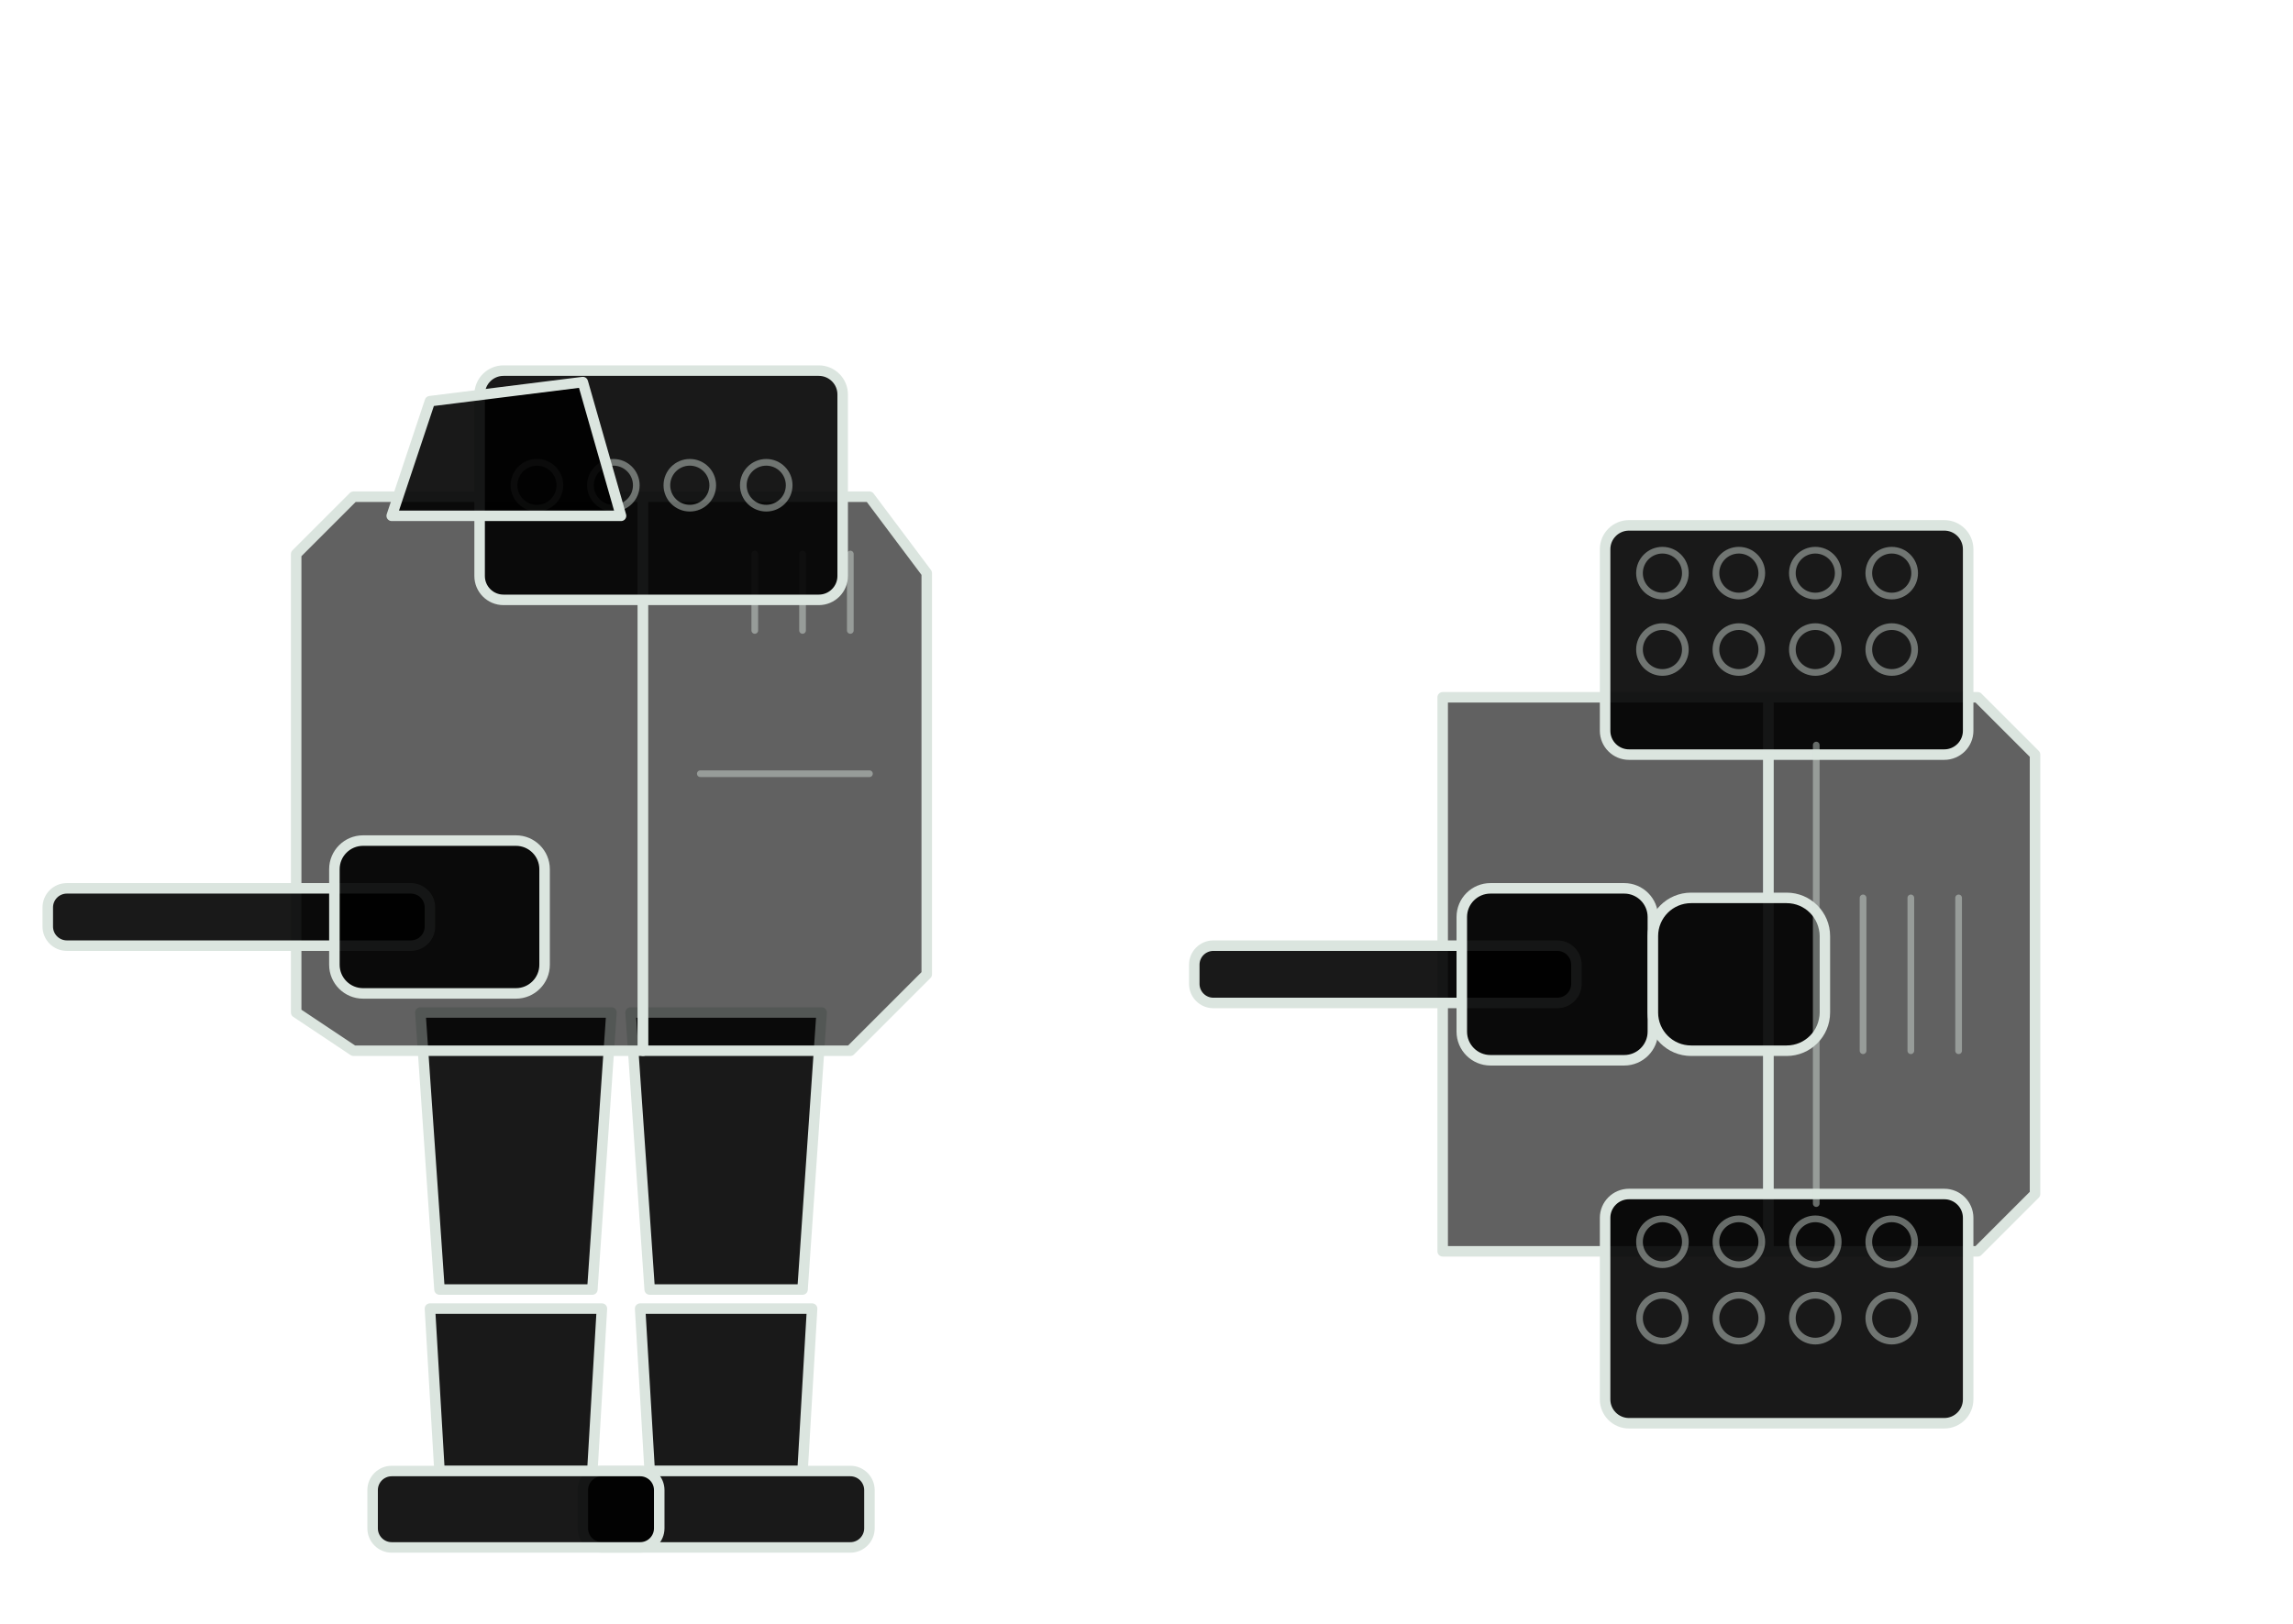
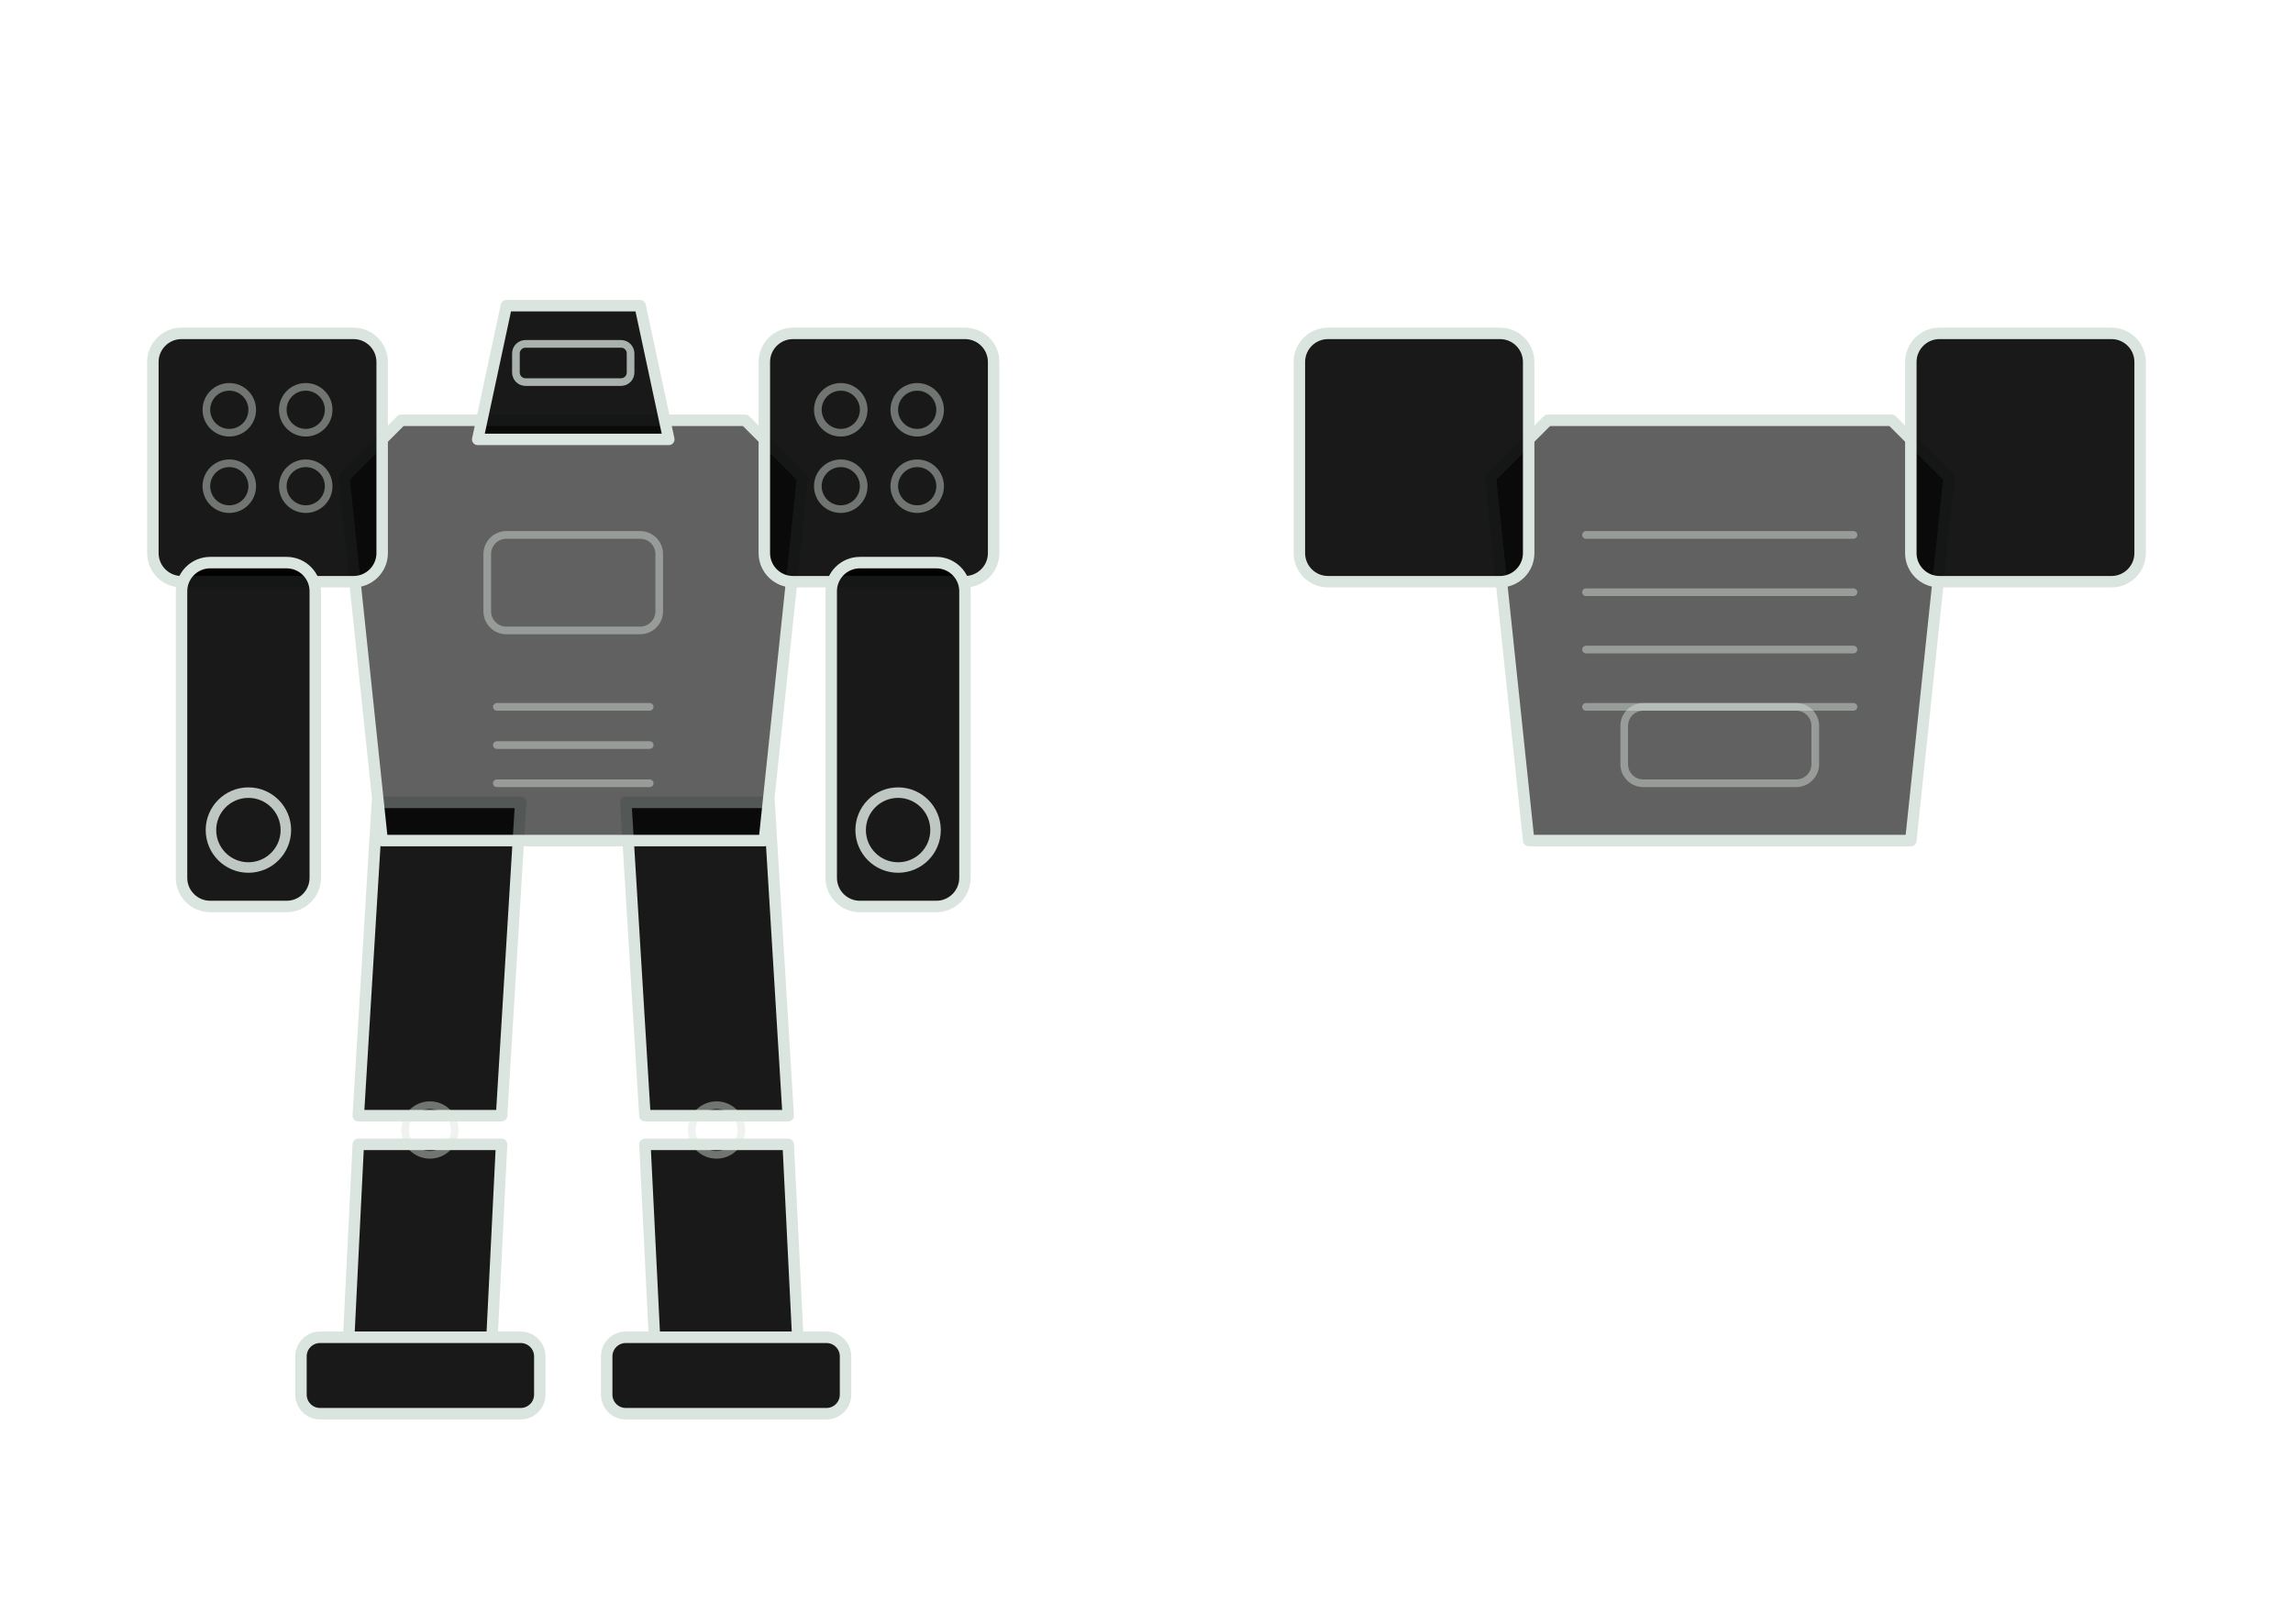
<svg xmlns="http://www.w3.org/2000/svg" viewBox="0 0 240 170">
-   <g id="part-LEGS" fill="currentColor" fill-opacity=".9" stroke="#dbe5df" stroke-width="1.1" stroke-linejoin="round">
-     <polygon points="66,106 86,106 84,135 68,135" />
-     <polygon points="67,137 85,137 84,154 68,154" />
-     <rect x="61" y="154" width="30" height="8" rx="2" />
+   <g id="part-LEGS" fill="currentColor" fill-opacity=".9" stroke="#dbe5df" stroke-width="1.2" stroke-linejoin="round">
+     <polygon points="39.5,84 54.5,84 52.5,116.8 37.5,116.8" />
+     <polygon points="37.5,119.8 52.5,119.8 51.5,140 36.5,140" />
+     <rect x="31.5" y="140" width="25" height="8" rx="2" />
  </g>
-   <g id="part-LEGS" fill="currentColor" fill-opacity=".9" stroke="#dbe5df" stroke-width="1.1" stroke-linejoin="round">
-     <polygon points="44,106 64,106 62,135 46,135" />
-     <polygon points="45,137 63,137 62,154 46,154" />
-     <rect x="39" y="154" width="30" height="8" rx="2" />
+   <g fill="none" stroke="#dbe5df" stroke-opacity=".45" stroke-width=".8" stroke-linecap="round" stroke-linejoin="round">
+     <circle cx="45" cy="118.3" r="2.6" />
  </g>
-   <g id="part-TORSO" fill="currentColor" fill-opacity=".62" stroke="#dbe5df" stroke-width="1.1" stroke-linejoin="round">
-     <polygon points="31,106 31,58 37,52 67.3,52 67.3,110 37,110" />
+   <g id="part-LEGS" fill="currentColor" fill-opacity=".9" stroke="#dbe5df" stroke-width="1.2" stroke-linejoin="round">
+     <polygon points="65.5,84 80.5,84 82.5,116.8 67.5,116.8" />
+     <polygon points="67.5,119.8 82.5,119.8 83.5,140 68.5,140" />
+     <rect x="63.5" y="140" width="25" height="8" rx="2" />
  </g>
-   <g id="part-TORSO_REAR" fill="currentColor" fill-opacity=".62" stroke="#dbe5df" stroke-width="1.1" stroke-linejoin="round">
-     <polygon points="67.3,52 91,52 97,60 97,102 89,110 67.3,110" />
+   <g fill="none" stroke="#dbe5df" stroke-opacity=".45" stroke-width=".8" stroke-linecap="round" stroke-linejoin="round">
+     <circle cx="75" cy="118.3" r="2.6" />
  </g>
-   <g fill="none" stroke="#dbe5df" stroke-opacity=".45" stroke-width=".7" stroke-linecap="round" stroke-linejoin="round">
-     <line x1="73.3" y1="81" x2="91" y2="81" />
-     <line x1="89" y1="58" x2="89" y2="66" />
-     <line x1="84" y1="58" x2="84" y2="66" />
-     <line x1="79" y1="58" x2="79" y2="66" />
+   <g id="part-TORSO" fill="currentColor" fill-opacity=".62" stroke="#dbe5df" stroke-width="1.2" stroke-linejoin="round">
+     <polygon points="36,50 42,44 78,44 84,50 80,88 40,88" />
  </g>
-   <g id="part-LEFT_SHOULDER" fill="currentColor" fill-opacity=".9" stroke="#dbe5df" stroke-width="1.1" stroke-linejoin="round">
-     <rect x="50.2" y="38.8" width="38" height="24" rx="2.5" />
+   <g fill="none" stroke="#dbe5df" stroke-opacity=".45" stroke-width=".8" stroke-linecap="round" stroke-linejoin="round">
+     <rect x="51" y="56" width="18" height="10" rx="2" />
+     <line x1="52" y1="74" x2="68" y2="74" />
+     <line x1="52" y1="78" x2="68" y2="78" />
+     <line x1="52" y1="82" x2="68" y2="82" />
  </g>
-   <g fill="none" stroke="#dbe5df" stroke-opacity=".45" stroke-width=".7" stroke-linecap="round" stroke-linejoin="round">
-     <circle cx="56.2" cy="50.8" r="2.4" />
-     <circle cx="64.2" cy="50.8" r="2.4" />
-     <circle cx="72.2" cy="50.8" r="2.4" />
-     <circle cx="80.2" cy="50.8" r="2.4" />
+   <g id="part-RIGHT_SHOULDER" fill="currentColor" fill-opacity=".9" stroke="#dbe5df" stroke-width="1.2" stroke-linejoin="round">
+     <rect x="16" y="34.9" width="24" height="26" rx="3" />
  </g>
-   <g id="part-HEAD" fill="currentColor" fill-opacity=".9" stroke="#dbe5df" stroke-width="1.1" stroke-linejoin="round">
-     <polygon points="41,54 45,42 61,40 65,54" />
+   <g fill="none" stroke="#dbe5df" stroke-opacity=".45" stroke-width=".8" stroke-linecap="round" stroke-linejoin="round">
+     <circle cx="24" cy="42.9" r="2.4" />
+     <circle cx="24" cy="50.9" r="2.4" />
+     <circle cx="32" cy="42.9" r="2.4" />
+     <circle cx="32" cy="50.9" r="2.4" />
  </g>
-   <g id="part-ARMS" fill="currentColor" fill-opacity=".9" stroke="#dbe5df" stroke-width="1.1" stroke-linejoin="round">
-     <rect x="5" y="93" width="40" height="6" rx="2" />
-     <rect x="35" y="88" width="22" height="16" rx="3" />
+   <g id="part-LEFT_SHOULDER" fill="currentColor" fill-opacity=".9" stroke="#dbe5df" stroke-width="1.2" stroke-linejoin="round">
+     <rect x="80" y="34.9" width="24" height="26" rx="3" />
  </g>
-   <g id="part-TORSO" fill="currentColor" fill-opacity=".62" stroke="#dbe5df" stroke-width="1.1" stroke-linejoin="round">
-     <polygon points="151,73 151,73 185.1,73 185.1,131 151,131 151,131" />
+   <g fill="none" stroke="#dbe5df" stroke-opacity=".45" stroke-width=".8" stroke-linecap="round" stroke-linejoin="round">
+     <circle cx="88" cy="42.9" r="2.4" />
+     <circle cx="88" cy="50.9" r="2.4" />
+     <circle cx="96" cy="42.9" r="2.4" />
+     <circle cx="96" cy="50.9" r="2.4" />
  </g>
-   <g id="part-TORSO_REAR" fill="currentColor" fill-opacity=".62" stroke="#dbe5df" stroke-width="1.1" stroke-linejoin="round">
-     <polygon points="185.1,73 207,73 213,79 213,125 207,131 185.1,131" />
+   <g id="part-ARMS" fill="currentColor" fill-opacity=".9" stroke="#dbe5df" stroke-width="1.2" stroke-linejoin="round">
+     <rect x="19" y="58.9" width="14" height="36" rx="3" />
  </g>
-   <g id="part-RIGHT_SHOULDER" fill="currentColor" fill-opacity=".9" stroke="#dbe5df" stroke-width="1.1" stroke-linejoin="round">
-     <rect x="168" y="55" width="38" height="24" rx="2.5" />
+   <g fill="none" stroke="#dbe5df" stroke-opacity=".85" stroke-width="1.1" stroke-linecap="round" stroke-linejoin="round">
+     <circle cx="26" cy="86.9" r="3.92" />
  </g>
-   <g id="part-LEFT_SHOULDER" fill="currentColor" fill-opacity=".9" stroke="#dbe5df" stroke-width="1.1" stroke-linejoin="round">
-     <rect x="168" y="125" width="38" height="24" rx="2.5" />
+   <g id="part-ARMS" fill="currentColor" fill-opacity=".9" stroke="#dbe5df" stroke-width="1.2" stroke-linejoin="round">
+     <rect x="87" y="58.9" width="14" height="36" rx="3" />
  </g>
-   <g fill="none" stroke="#dbe5df" stroke-opacity=".45" stroke-width=".7" stroke-linecap="round" stroke-linejoin="round">
-     <circle cx="174" cy="60" r="2.4" />
-     <circle cx="174" cy="68" r="2.4" />
-     <circle cx="182" cy="60" r="2.4" />
-     <circle cx="182" cy="68" r="2.4" />
-     <circle cx="190" cy="60" r="2.4" />
-     <circle cx="190" cy="68" r="2.4" />
-     <circle cx="198" cy="60" r="2.4" />
-     <circle cx="198" cy="68" r="2.4" />
-     <circle cx="174" cy="130" r="2.4" />
-     <circle cx="174" cy="138" r="2.4" />
-     <circle cx="182" cy="130" r="2.4" />
-     <circle cx="182" cy="138" r="2.4" />
-     <circle cx="190" cy="130" r="2.4" />
-     <circle cx="190" cy="138" r="2.4" />
-     <circle cx="198" cy="130" r="2.4" />
-     <circle cx="198" cy="138" r="2.4" />
+   <g fill="none" stroke="#dbe5df" stroke-opacity=".85" stroke-width="1.1" stroke-linecap="round" stroke-linejoin="round">
+     <circle cx="94" cy="86.9" r="3.92" />
  </g>
-   <g id="part-ARMS" fill="currentColor" fill-opacity=".9" stroke="#dbe5df" stroke-width="1.1" stroke-linejoin="round">
-     <rect x="125" y="99" width="40" height="6" rx="2" />
-     <rect x="153" y="93" width="20" height="18" rx="3" />
+   <g id="part-HEAD" fill="currentColor" fill-opacity=".9" stroke="#dbe5df" stroke-width="1.2" stroke-linejoin="round">
+     <polygon points="50,46 53,32 67,32 70,46" />
  </g>
-   <g id="part-HEAD" fill="currentColor" fill-opacity=".9" stroke="#dbe5df" stroke-width="1.1" stroke-linejoin="round">
-     <rect x="173" y="94" width="18" height="16" rx="4" />
+   <g fill="none" stroke="#dbe5df" stroke-opacity=".75" stroke-width=".8" stroke-linecap="round" stroke-linejoin="round">
+     <rect x="54" y="36" width="12" height="4" rx="1" />
  </g>
-   <g fill="none" stroke="#dbe5df" stroke-opacity=".45" stroke-width=".7" stroke-linecap="round" stroke-linejoin="round">
-     <line x1="190.1" y1="78" x2="190.1" y2="126" />
-     <line x1="205" y1="94" x2="205" y2="110" />
-     <line x1="200" y1="94" x2="200" y2="110" />
-     <line x1="195" y1="94" x2="195" y2="110" />
+   <g id="part-TORSO_REAR" fill="currentColor" fill-opacity=".62" stroke="#dbe5df" stroke-width="1.2" stroke-linejoin="round">
+     <polygon points="156,50 162,44 198,44 204,50 200,88 160,88" />
+   </g>
+   <g fill="none" stroke="#dbe5df" stroke-opacity=".45" stroke-width=".8" stroke-linecap="round" stroke-linejoin="round">
+     <line x1="166" y1="56" x2="194" y2="56" />
+     <line x1="166" y1="62" x2="194" y2="62" />
+     <line x1="166" y1="68" x2="194" y2="68" />
+     <line x1="166" y1="74" x2="194" y2="74" />
+     <rect x="170" y="74" width="20" height="8" rx="2" />
+   </g>
+   <g id="part-LEFT_SHOULDER" fill="currentColor" fill-opacity=".9" stroke="#dbe5df" stroke-width="1.2" stroke-linejoin="round">
+     <rect x="136" y="34.9" width="24" height="26" rx="3" />
+   </g>
+   <g id="part-RIGHT_SHOULDER" fill="currentColor" fill-opacity=".9" stroke="#dbe5df" stroke-width="1.2" stroke-linejoin="round">
+     <rect x="200" y="34.9" width="24" height="26" rx="3" />
  </g>
</svg>
